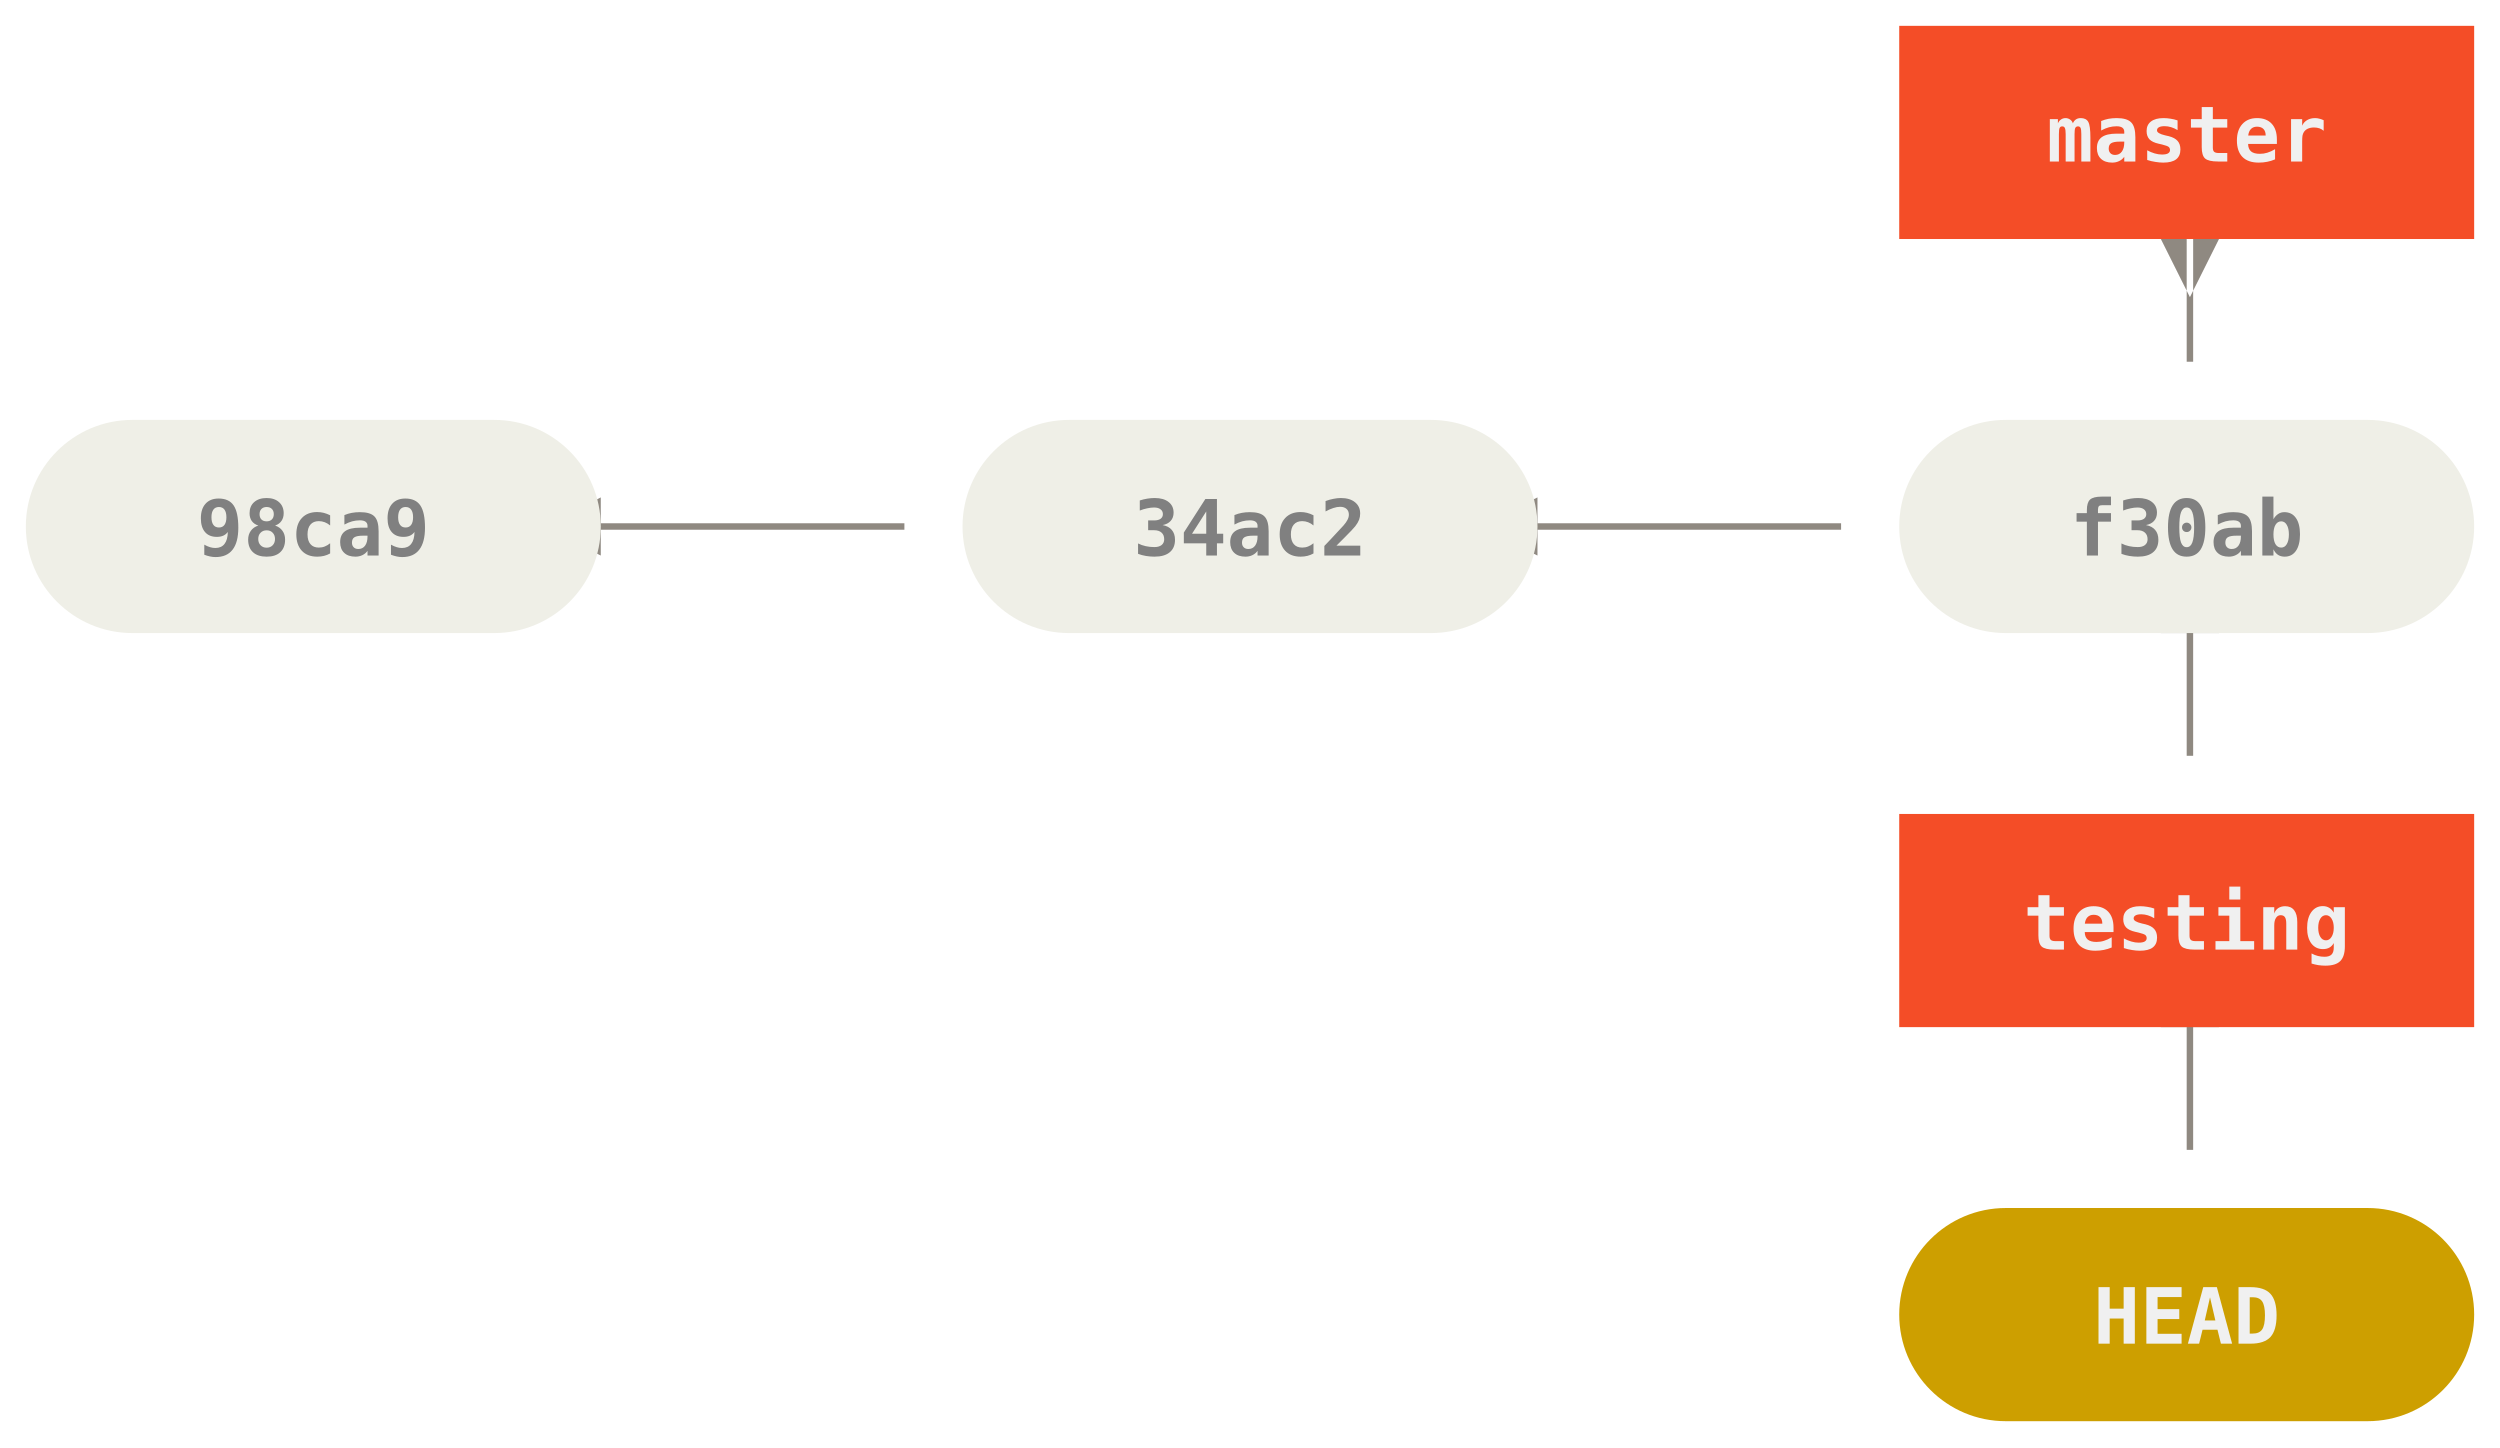
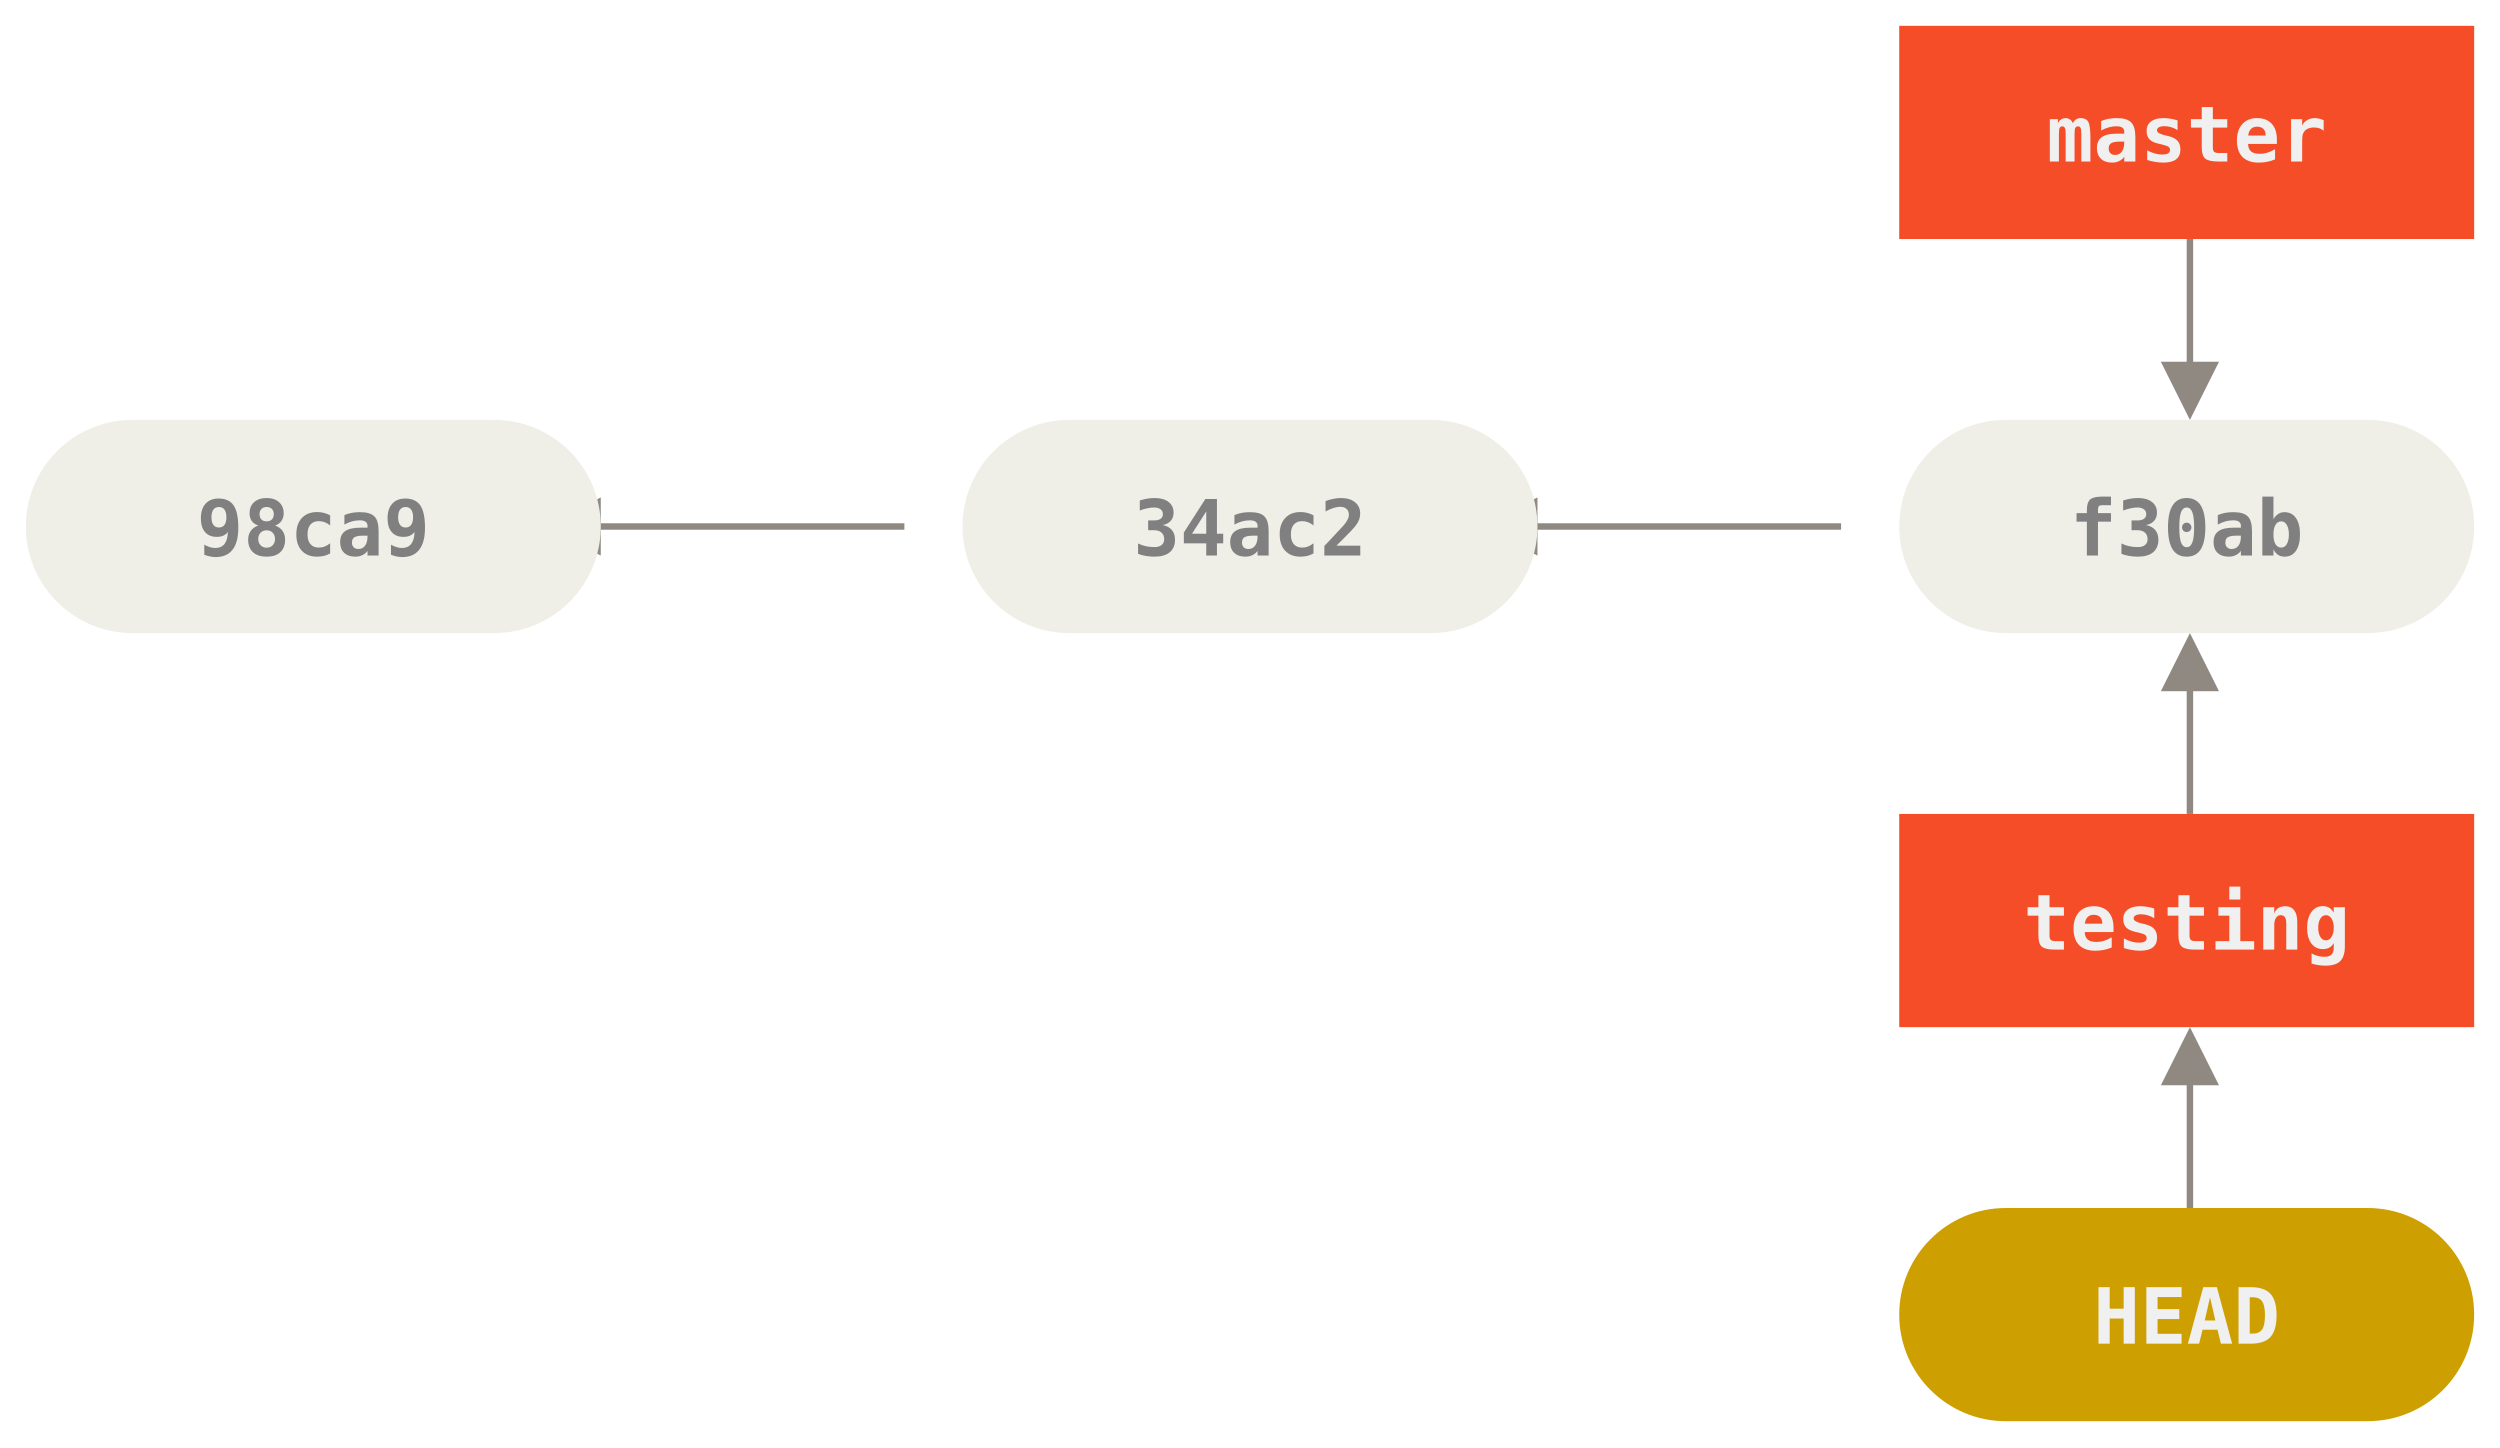
<svg xmlns="http://www.w3.org/2000/svg" version="1.1" width="774" height="448" viewBox="0 0 387 224">
  <path d="m93 81h47v1h-47v4l-9-4.5 9-4.5z" fill="#8f8981" />
  <path d="m238 81h47v1h-47v4l-9-4.5 9-4.5z" fill="#8f8981" />
-   <path d="m338.5 37v19h1v-19h4l-4.5 9-4.5-9z" fill="#8f8981" />
-   <path d="m338.5 98v19h1v-19h4l-4.5-9-4.5 9z" fill="#8f8981" />
-   <path d="m338.5 159v19h1v-19h4l-4.5-9-4.5 9z" fill="#8f8981" />
+   <path d="m338.5 56v-19h1v19h4l-4.5 9-4.5-9h4z" fill="#8f8981" />
+   <path d="m338.5 107v19h1v-19h4l-4.5-9-4.5 9h4z" fill="#8f8981" />
+   <path d="m338.5 168v19h1v-19h4l-4.5-9-4.5 9h4z" fill="#8f8981" />
  <g>
    <rect x="294" y="4" width="89" height="33" fill="#f44d27" />
    <text font-size="12px" font-weight="700" font-family="'JetBrains Mono', 'Source Code Pro', monospace" text-anchor="middle">
      <tspan x="338.5" y="25" fill="#f0f0f0">master</tspan>
    </text>
  </g>
  <g>
    <rect x="294" y="126" width="89" height="33" fill="#f44d27" />
    <text font-size="12px" font-weight="700" font-family="'JetBrains Mono', 'Source Code Pro', monospace" text-anchor="middle">
      <tspan x="338.5" y="147" fill="#f0f0f0">testing</tspan>
    </text>
  </g>
  <g>
    <rect x="294" y="65" width="89" height="33" rx="16.5" ry="16.5" fill="#efefe7" />
    <text font-size="12px" font-weight="700" font-family="'JetBrains Mono', 'Source Code Pro', monospace" text-anchor="middle">
      <tspan x="338.5" y="86" fill="gray">f30ab</tspan>
    </text>
  </g>
  <g>
    <rect x="149" y="65" width="89" height="33" rx="16.5" ry="16.5" fill="#efefe7" />
    <text font-size="12px" font-weight="700" font-family="'JetBrains Mono', 'Source Code Pro', monospace" text-anchor="middle">
      <tspan x="193.5" y="86" fill="gray">34ac2</tspan>
    </text>
  </g>
  <g>
    <rect x="4" y="65" width="89" height="33" rx="16.5" ry="16.5" fill="#efefe7" />
    <text font-size="12px" font-weight="700" font-family="'JetBrains Mono', 'Source Code Pro', monospace" text-anchor="middle">
      <tspan x="48.5" y="86" fill="gray">98ca9</tspan>
    </text>
  </g>
  <g>
    <rect x="294" y="187" width="89" height="33" rx="16.5" ry="16.5" fill="#cd9f00" />
    <text font-size="12px" font-weight="700" font-family="'JetBrains Mono', 'Source Code Pro', monospace" text-anchor="middle">
      <tspan x="338.5" y="208" fill="#f0f0f0">HEAD</tspan>
    </text>
  </g>
</svg>
